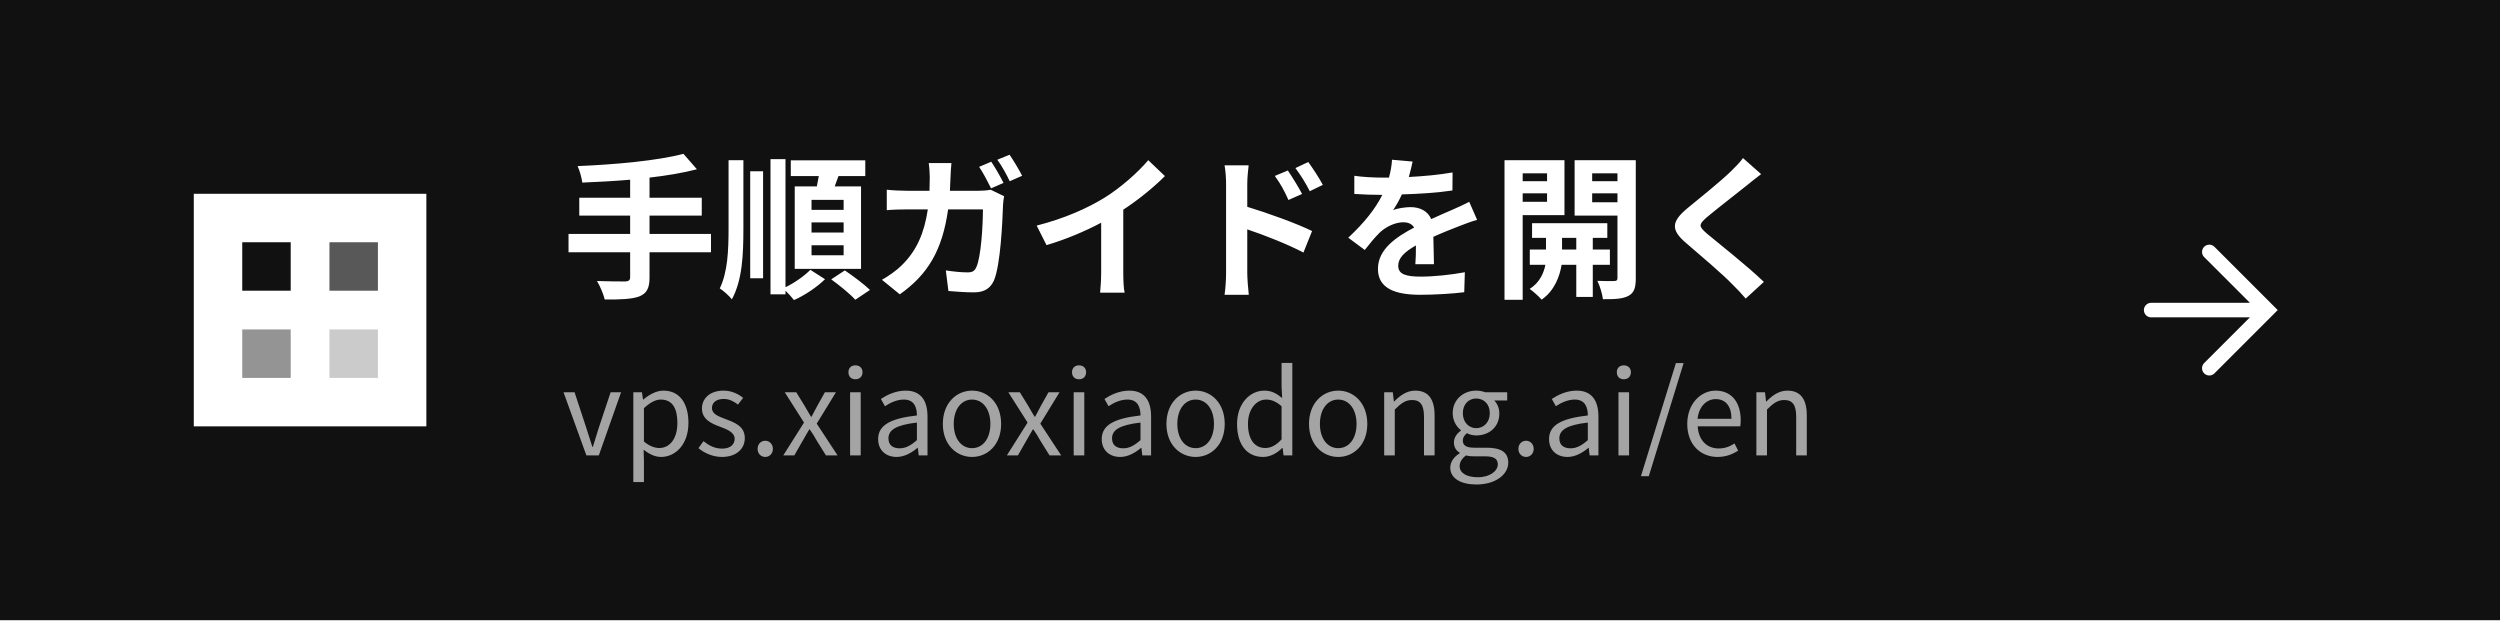
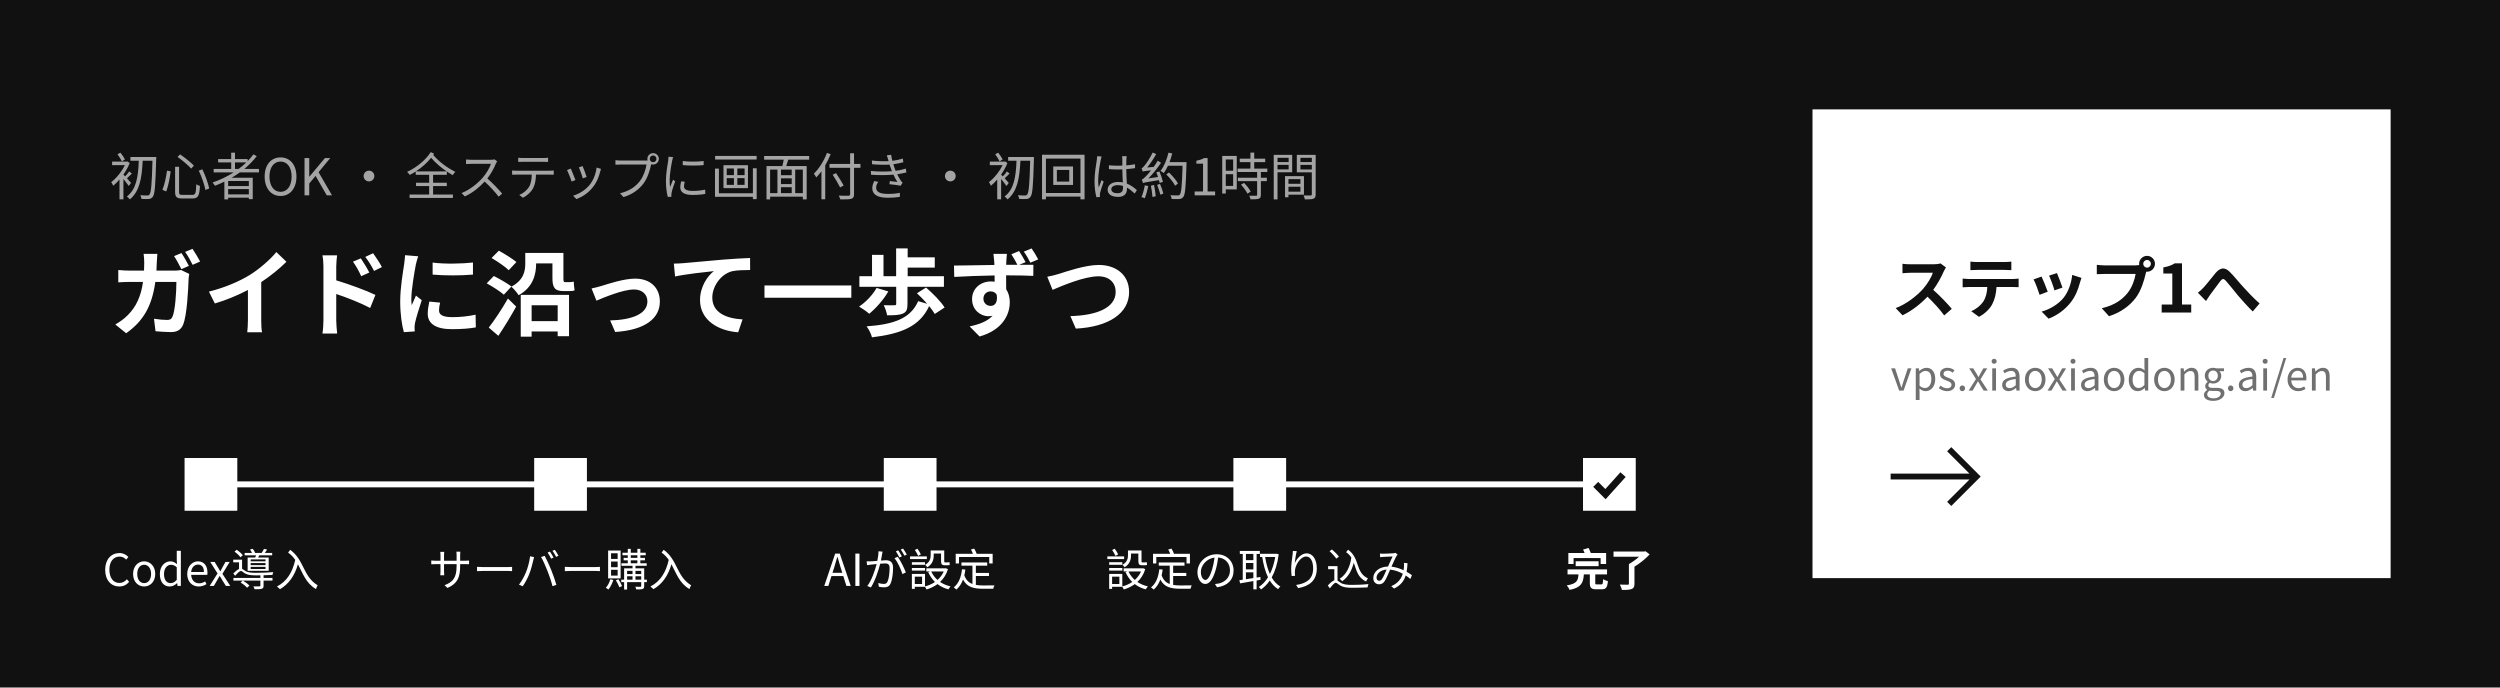
- <svg xmlns="http://www.w3.org/2000/svg" width="258" height="64" viewBox="0 0 258 64" role="img" aria-label="手順ガイドを開く">
-   <rect width="258" height="64" fill="#111111" />
-   <rect x="20" y="20" width="24" height="24" fill="#ffffff" />
-   <rect x="25" y="25" width="5" height="5" fill="#111111" opacity="1" />
-   <rect x="34" y="25" width="5" height="5" fill="#111111" opacity="0.7" />
-   <rect x="25" y="34" width="5" height="5" fill="#111111" opacity="0.45" />
-   <rect x="34" y="34" width="5" height="5" fill="#111111" opacity="0.22" />
-   <text x="58" y="29.5" fill="#ffffff" font-family="-apple-system,BlinkMacSystemFont,'Segoe UI','PingFang SC','Hiragino Sans','Apple SD Gothic Neo','Malgun Gothic','Microsoft YaHei','Noto Sans CJK SC','Noto Sans Arabic','Noto Sans',Helvetica,Arial,sans-serif" font-size="16" font-weight="600" text-anchor="start">手順ガイドを開く</text>
-   <text x="58" y="47" fill="#ffffff" fill-opacity=".62" font-family="-apple-system,BlinkMacSystemFont,'Segoe UI','PingFang SC','Hiragino Sans','Apple SD Gothic Neo','Malgun Gothic','Microsoft YaHei','Noto Sans CJK SC','Noto Sans Arabic','Noto Sans',Helvetica,Arial,sans-serif" font-size="12" font-weight="400" text-anchor="start" direction="ltr" unicode-bidi="embed">vps.xiaoxiaodong.ai/en</text>
-   <path d="M222 32.0h12M228 26.0l6 6-6 6" fill="none" stroke="#ffffff" stroke-width="1.5" stroke-linecap="round" stroke-linejoin="miter" />
+ <svg xmlns="http://www.w3.org/2000/svg" width="640" height="176" viewBox="0 0 640 176" role="img" aria-label="ガイドに沿って一歩ずつ">
+   <style>
+ .track{stroke-dasharray:358;animation:fill 7s linear infinite}
+ @keyframes fill{0%{stroke-dashoffset:358;opacity:1}62%{stroke-dashoffset:0}92%{stroke-dashoffset:0;opacity:1}100%{stroke-dashoffset:0;opacity:0}}
+ .arrow{animation:nudge 1.4s ease-in-out infinite}
+ @keyframes nudge{0%,100%{transform:translateX(0)}50%{transform:translateX(5px)}}
+ .shine{animation:shine 7s ease-in-out infinite}
+ @keyframes shine{0%,62%{transform:translateX(-80px)}76%,100%{transform:translateX(228px)}}
+ .ok{animation:ok 7s ease infinite}
+ @keyframes ok{0%,62%{opacity:0}66%,92%{opacity:1}100%{opacity:0}}
+ .n0{animation:n0 7s steps(1,end) infinite}
+ @keyframes n0{0%{fill-opacity:0}0%{fill-opacity:1}92%{fill-opacity:1}100%{fill-opacity:0}}
+ .l0{animation:l0 7s ease infinite}
+ @keyframes l0{0%{opacity:.4}0%{opacity:.4}3%{opacity:1}92%{opacity:1}100%{opacity:.4}}
+ .n1{animation:n1 7s steps(1,end) infinite}
+ @keyframes n1{0%{fill-opacity:0}15.5%{fill-opacity:1}92%{fill-opacity:1}100%{fill-opacity:0}}
+ .l1{animation:l1 7s ease infinite}
+ @keyframes l1{0%{opacity:.4}15.4%{opacity:.4}18.5%{opacity:1}92%{opacity:1}100%{opacity:.4}}
+ .n2{animation:n2 7s steps(1,end) infinite}
+ @keyframes n2{0%{fill-opacity:0}31%{fill-opacity:1}92%{fill-opacity:1}100%{fill-opacity:0}}
+ .l2{animation:l2 7s ease infinite}
+ @keyframes l2{0%{opacity:.4}30.9%{opacity:.4}34%{opacity:1}92%{opacity:1}100%{opacity:.4}}
+ .n3{animation:n3 7s steps(1,end) infinite}
+ @keyframes n3{0%{fill-opacity:0}46.5%{fill-opacity:1}92%{fill-opacity:1}100%{fill-opacity:0}}
+ .l3{animation:l3 7s ease infinite}
+ @keyframes l3{0%{opacity:.4}46.4%{opacity:.4}49.5%{opacity:1}92%{opacity:1}100%{opacity:.4}}
+ .n4{animation:n4 7s steps(1,end) infinite}
+ @keyframes n4{0%{fill-opacity:0}62%{fill-opacity:1}92%{fill-opacity:1}100%{fill-opacity:0}}
+ .l4{animation:l4 7s ease infinite}
+ @keyframes l4{0%{opacity:.4}61.9%{opacity:.4}65%{opacity:1}92%{opacity:1}100%{opacity:.4}}
+ @media (prefers-reduced-motion:reduce){*{animation:none!important}}
+ </style>
+   <defs>
+     <clipPath id="cc">
+       <rect x="464" y="28" width="148" height="120" />
+     </clipPath>
+     <linearGradient id="sg" x1="0" x2="1">
+       <stop offset="0" stop-color="#111111" stop-opacity="0" />
+       <stop offset=".5" stop-color="#111111" stop-opacity=".1" />
+       <stop offset="1" stop-color="#111111" stop-opacity="0" />
+     </linearGradient>
+   </defs>
+   <rect width="640" height="176" fill="#111111" />
+   <text x="28" y="50" font-family="-apple-system,BlinkMacSystemFont,'Segoe UI','PingFang SC','Hiragino Sans','Apple SD Gothic Neo','Malgun Gothic','Microsoft YaHei','Noto Sans CJK SC','Noto Sans Arabic','Noto Sans',Helvetica,Arial,sans-serif" font-size="13" font-weight="400" fill="#ffffff" fill-opacity=".62" text-anchor="start">初心者OK · 全ステップに画面付き · 初回は約1時間</text>
+   <text x="28" y="84" font-family="-apple-system,BlinkMacSystemFont,'Segoe UI','PingFang SC','Hiragino Sans','Apple SD Gothic Neo','Malgun Gothic','Microsoft YaHei','Noto Sans CJK SC','Noto Sans Arabic','Noto Sans',Helvetica,Arial,sans-serif" font-size="24" font-weight="700" fill="#ffffff" text-anchor="start">ガイドに沿って一歩ずつ</text>
+   <line x1="54" y1="124" x2="412" y2="124" stroke="#ffffff" stroke-opacity=".22" stroke-width="1.5" />
+   <line class="track" x1="54" y1="124" x2="412" y2="124" stroke="#ffffff" stroke-width="1.5" />
+   <rect class="n0" x="48" y="118" width="12" height="12" fill="#ffffff" stroke="#ffffff" stroke-width="1.5" />
+   <text x="54" y="150" font-family="-apple-system,BlinkMacSystemFont,'Segoe UI','PingFang SC','Hiragino Sans','Apple SD Gothic Neo','Malgun Gothic','Microsoft YaHei','Noto Sans CJK SC','Noto Sans Arabic','Noto Sans',Helvetica,Arial,sans-serif" font-size="11.3" font-weight="500" class="l0" fill="#ffffff" text-anchor="middle">Codex導入</text>
+   <rect class="n1" x="137.5" y="118" width="12" height="12" fill="#ffffff" stroke="#ffffff" stroke-width="1.5" />
+   <text x="143.5" y="150" font-family="-apple-system,BlinkMacSystemFont,'Segoe UI','PingFang SC','Hiragino Sans','Apple SD Gothic Neo','Malgun Gothic','Microsoft YaHei','Noto Sans CJK SC','Noto Sans Arabic','Noto Sans',Helvetica,Arial,sans-serif" font-size="11.3" font-weight="500" class="l1" fill="#ffffff" text-anchor="middle">サーバー購入</text>
+   <rect class="n2" x="227" y="118" width="12" height="12" fill="#ffffff" stroke="#ffffff" stroke-width="1.5" />
+   <text x="233" y="150" font-family="-apple-system,BlinkMacSystemFont,'Segoe UI','PingFang SC','Hiragino Sans','Apple SD Gothic Neo','Malgun Gothic','Microsoft YaHei','Noto Sans CJK SC','Noto Sans Arabic','Noto Sans',Helvetica,Arial,sans-serif" font-size="11.3" font-weight="500" class="l2" fill="#ffffff" text-anchor="middle">AIが設定</text>
+   <rect class="n3" x="316.5" y="118" width="12" height="12" fill="#ffffff" stroke="#ffffff" stroke-width="1.5" />
+   <text x="322.5" y="150" font-family="-apple-system,BlinkMacSystemFont,'Segoe UI','PingFang SC','Hiragino Sans','Apple SD Gothic Neo','Malgun Gothic','Microsoft YaHei','Noto Sans CJK SC','Noto Sans Arabic','Noto Sans',Helvetica,Arial,sans-serif" font-size="11.3" font-weight="500" class="l3" fill="#ffffff" text-anchor="middle">設定の取り込み</text>
+   <rect class="n4" x="406" y="118" width="12" height="12" fill="#ffffff" stroke="#ffffff" stroke-width="1.5" />
+   <path class="ok" d="M408.5 124l2.5 2.5 4.5-5" fill="none" stroke="#111111" stroke-width="1.8" stroke-linejoin="miter" />
+   <text x="412" y="150" font-family="-apple-system,BlinkMacSystemFont,'Segoe UI','PingFang SC','Hiragino Sans','Apple SD Gothic Neo','Malgun Gothic','Microsoft YaHei','Noto Sans CJK SC','Noto Sans Arabic','Noto Sans',Helvetica,Arial,sans-serif" font-size="11.3" font-weight="700" class="l4" fill="#ffffff" text-anchor="middle">完了</text>
+   <rect x="464" y="28" width="148" height="120" fill="#ffffff" />
+   <g clip-path="url(#cc)">
+     <rect class="shine" x="404" y="28" width="60" height="120" fill="url(#sg)" />
+   </g>
+   <text x="484" y="80" font-family="-apple-system,BlinkMacSystemFont,'Segoe UI','PingFang SC','Hiragino Sans','Apple SD Gothic Neo','Malgun Gothic','Microsoft YaHei','Noto Sans CJK SC','Noto Sans Arabic','Noto Sans',Helvetica,Arial,sans-serif" font-size="17" font-weight="700" fill="#111111" text-anchor="start">ステップ1へ</text>
+   <text x="484" y="100" font-family="-apple-system,BlinkMacSystemFont,'Segoe UI','PingFang SC','Hiragino Sans','Apple SD Gothic Neo','Malgun Gothic','Microsoft YaHei','Noto Sans CJK SC','Noto Sans Arabic','Noto Sans',Helvetica,Arial,sans-serif" font-size="10.5" font-weight="400" fill="#111111" fill-opacity=".6" text-anchor="start" direction="ltr" unicode-bidi="embed">vps.xiaoxiaodong.ai/en</text>
+   <g class="arrow">
+     <path d="M484 122h22M499 115l7 7-7 7" fill="none" stroke="#111111" stroke-width="1.5" stroke-linejoin="miter" />
+   </g>
</svg>
